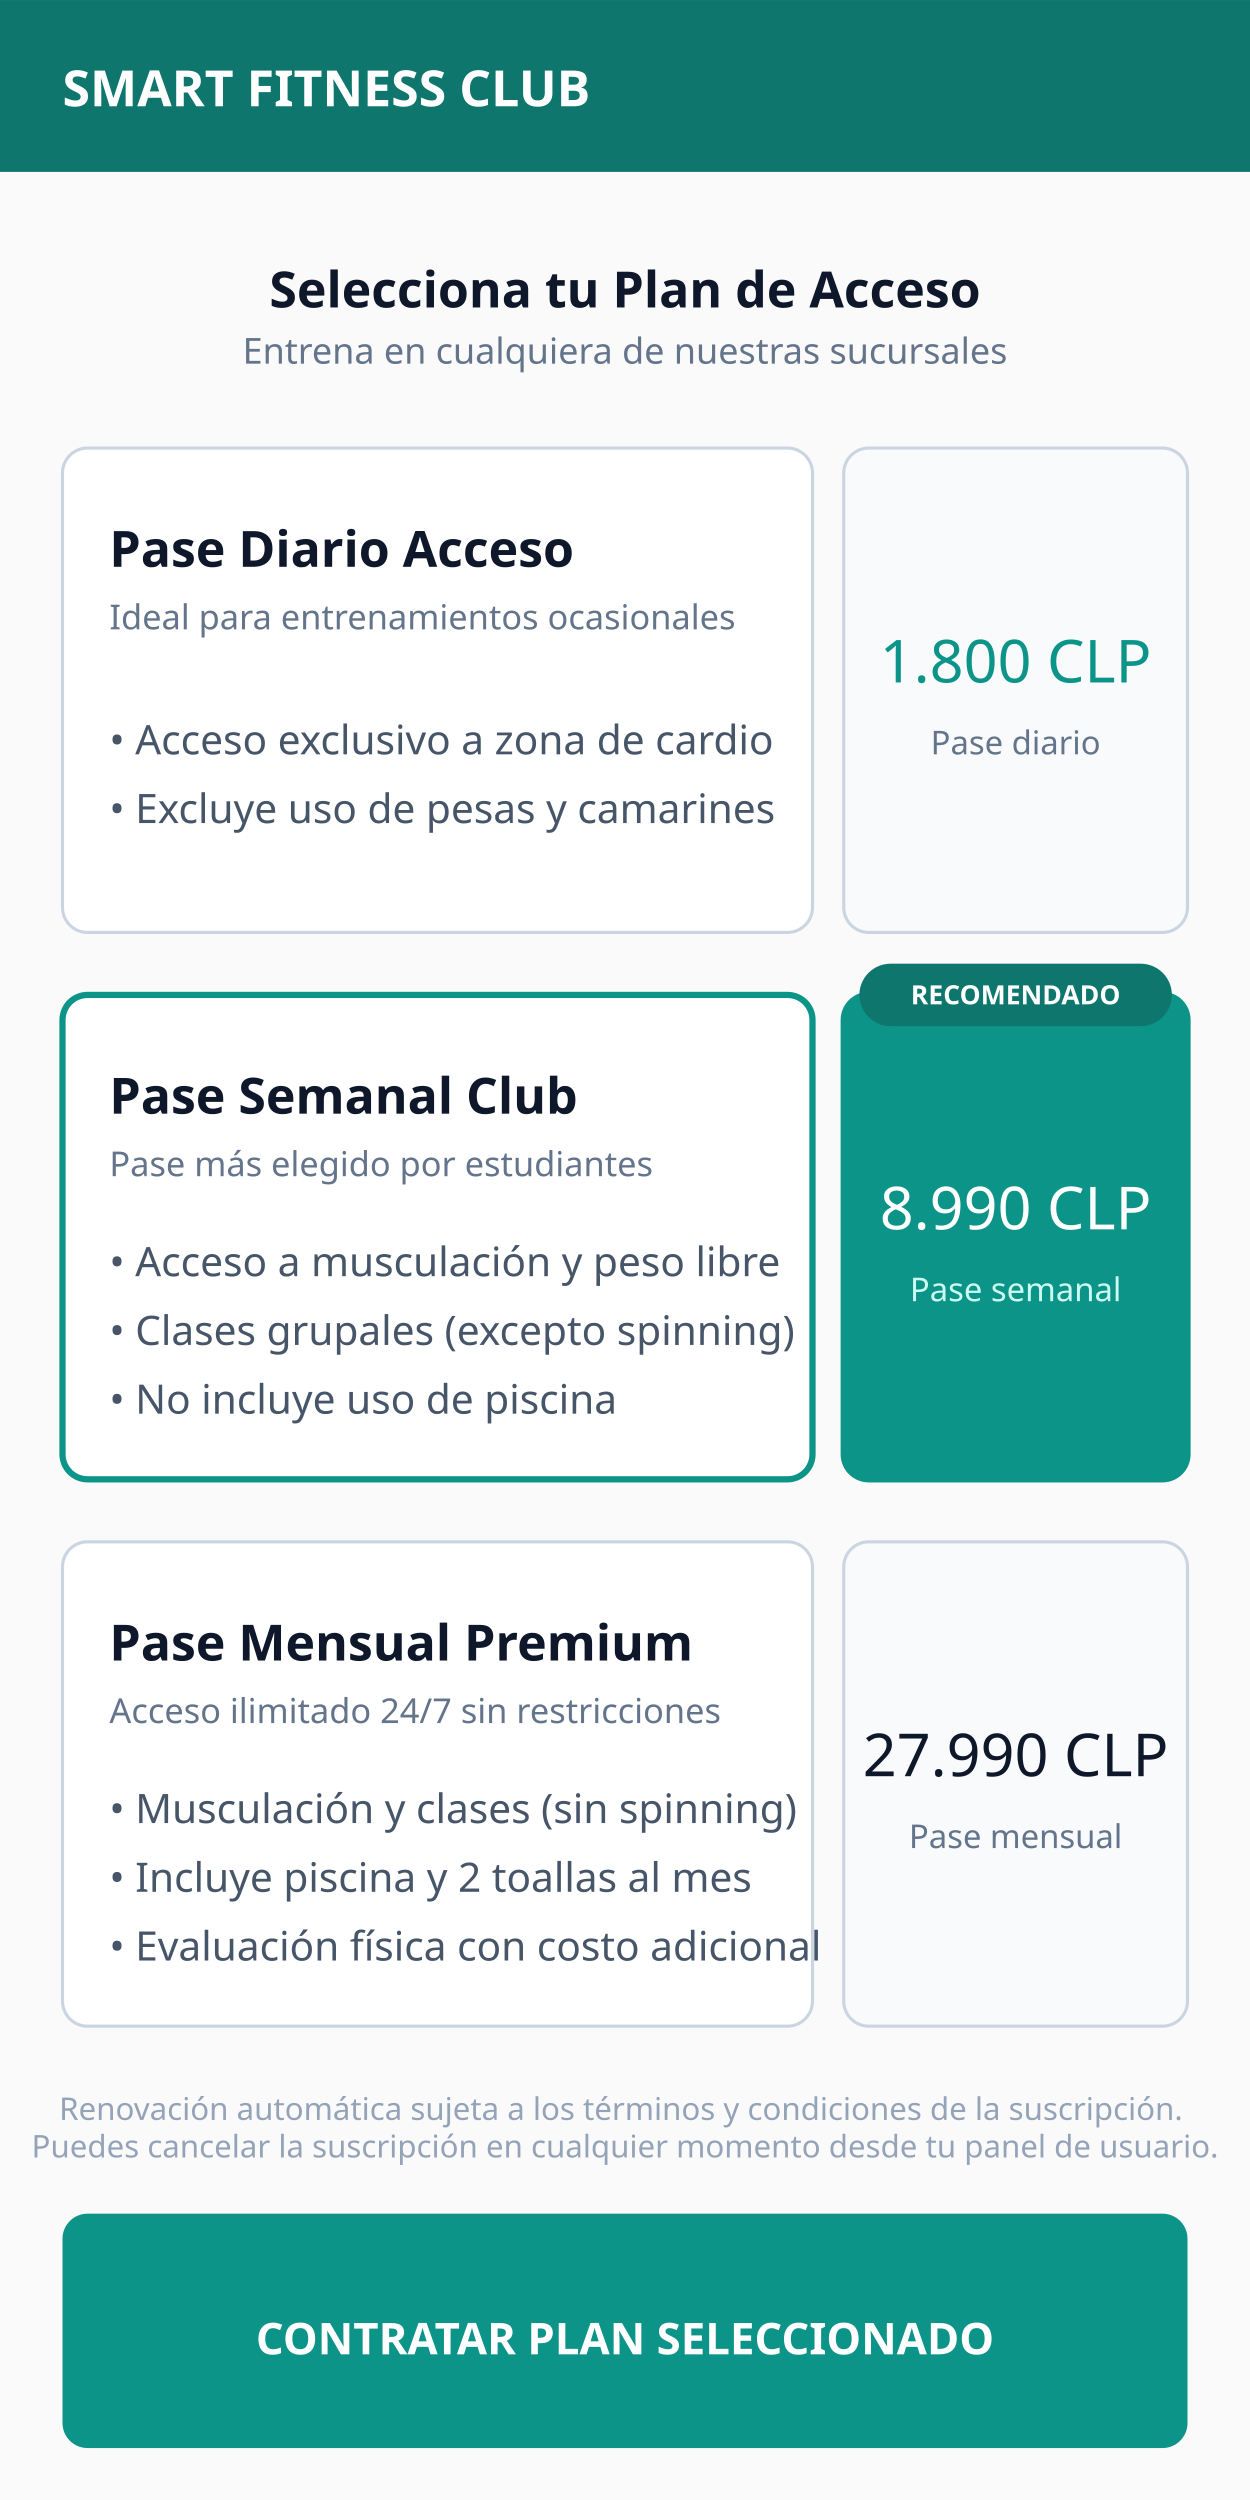
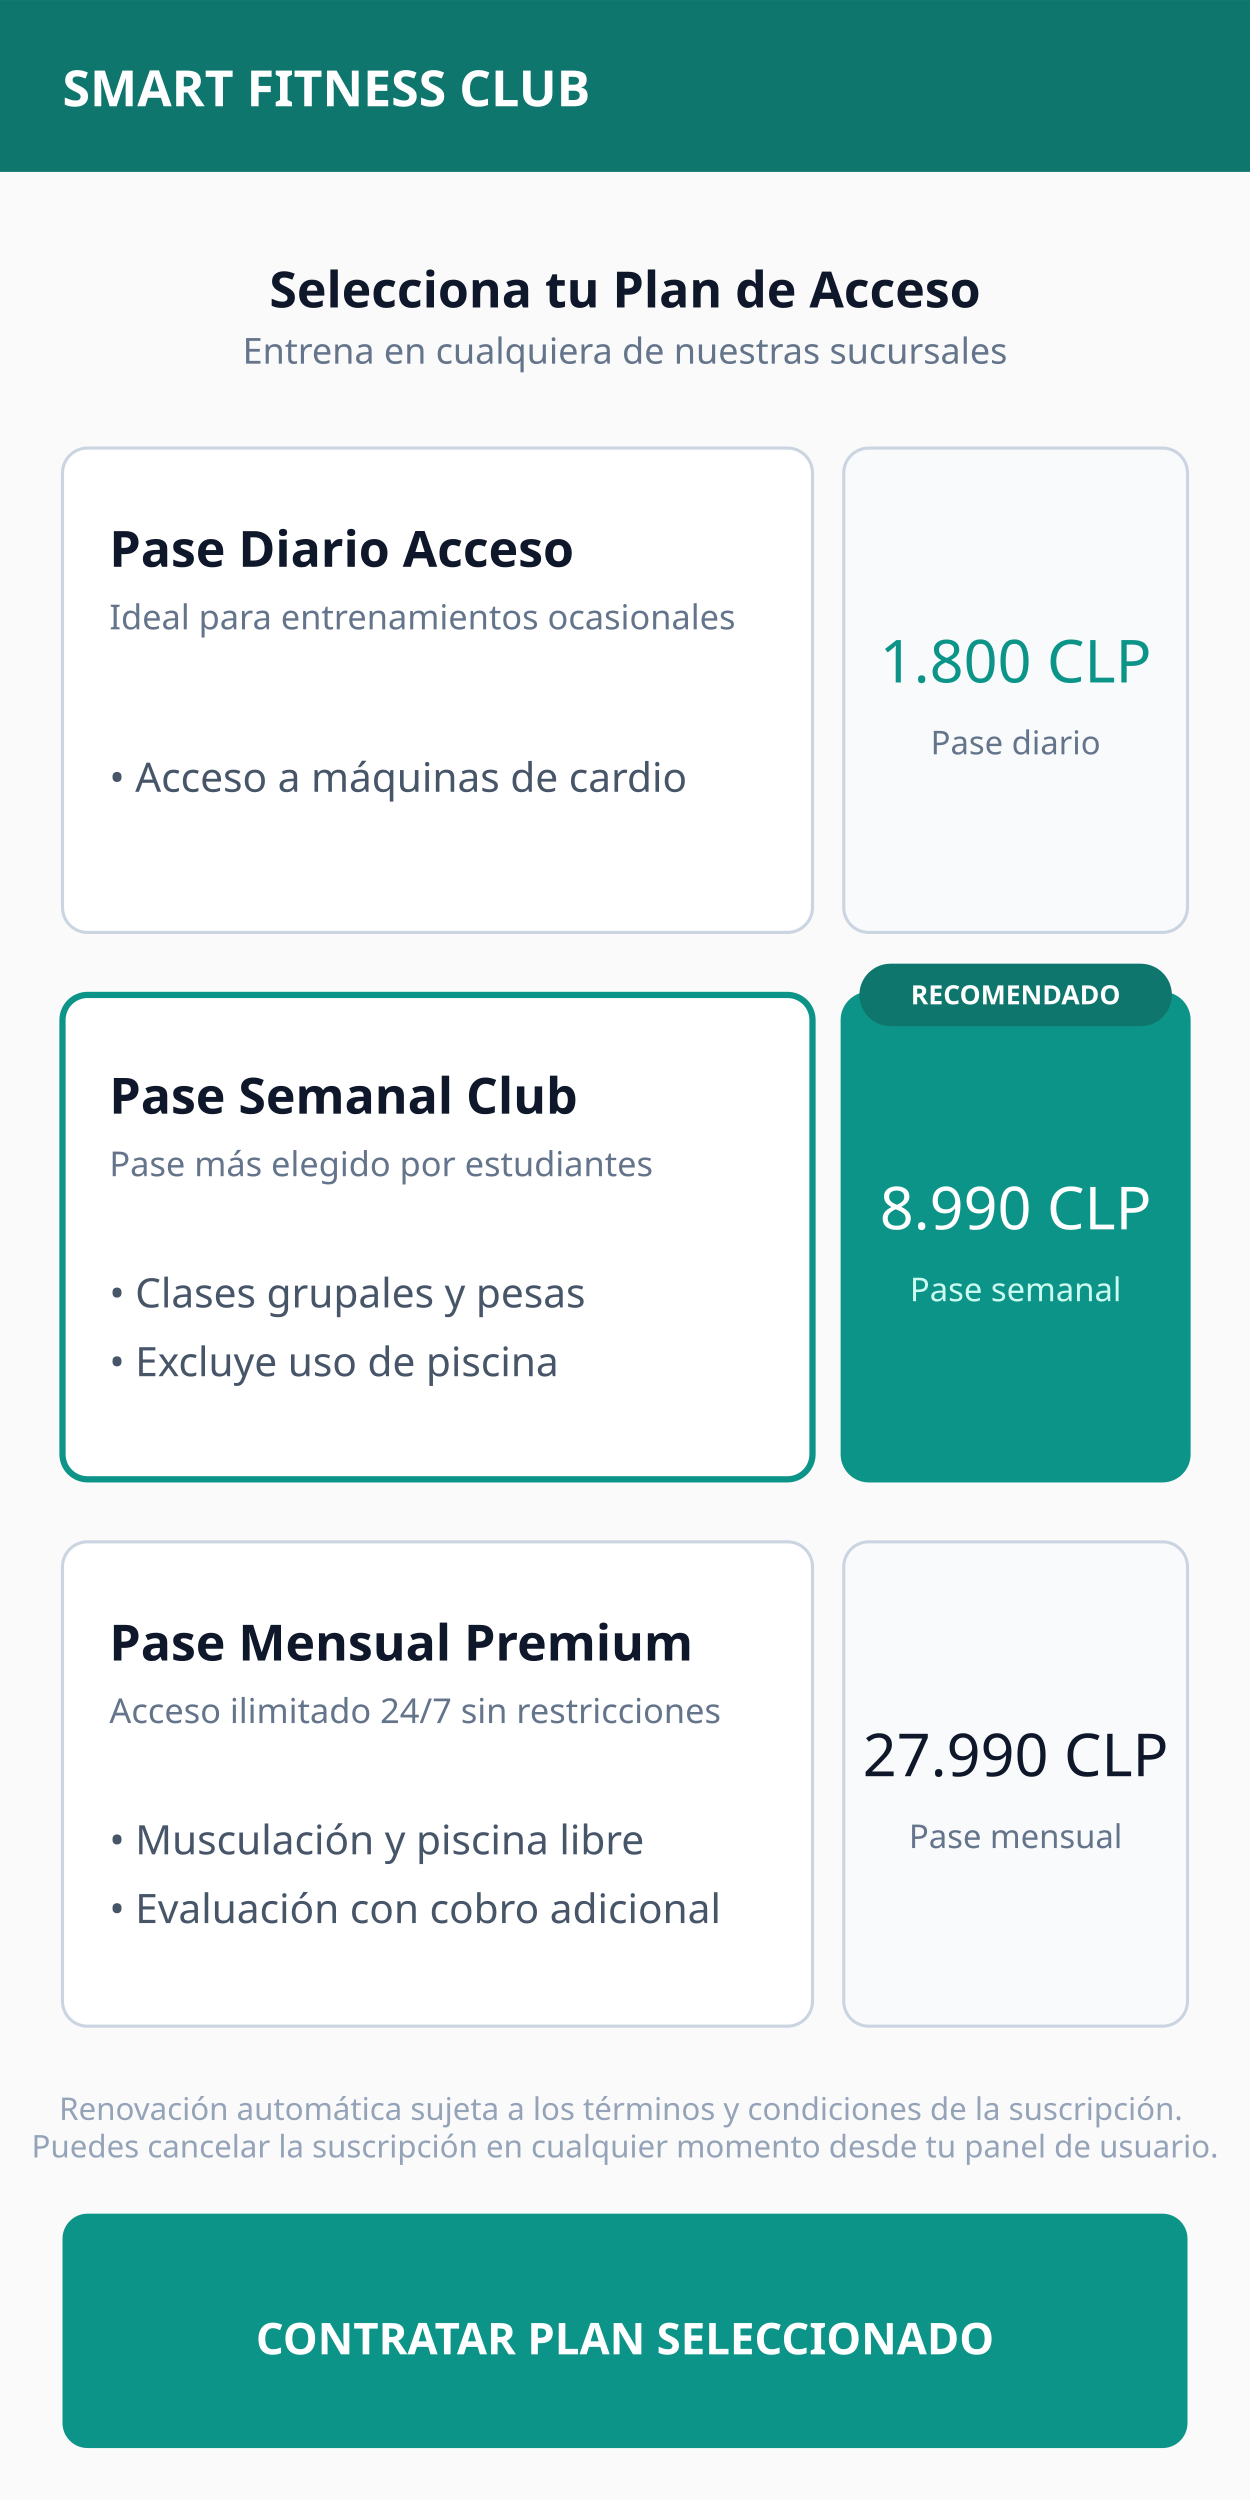
<svg xmlns="http://www.w3.org/2000/svg" viewBox="-0.555 1.62 400 800" width="400px" height="800px">
  <g transform="matrix(1, 0, 0, 1, -545.5372, 51.04437)">
    <rect id="rect-4" width="400" height="800" fill="#fafafa" x="544.982" y="-49.424" style="stroke-width: 1;" />
    <g id="header-planes" fill="#0f766e" transform="matrix(1, 0, 0, 1, 544.982, -49.41945)">
      <rect x="0" y="0" width="400" height="55" />
      <text x="20" y="34" fill="#ffffff" font-family="sans-serif" font-size="16" font-weight="bold" style="white-space: pre;">SMART FITNESS CLUB</text>
    </g>
    <g id="planes-intro" transform="matrix(1, 0, 0, 1, 564.982, 28.95563)">
      <text x="180" y="20" fill="#0f172a" font-family="sans-serif" font-size="16" font-weight="bold" text-anchor="middle" style="white-space: pre;">Selecciona tu Plan de Acceso</text>
      <text x="180" y="38" fill="#64748b" font-family="sans-serif" font-size="11.5" text-anchor="middle" style="white-space: pre;">Entrena en cualquiera de nuestras sucursales</text>
    </g>
    <g id="planes-inconsistentes" transform="matrix(1, 0, 0, 1, 564.982, 93.95563)">
      <g id="plan-basico" transform="translate(0, 0)">
        <rect x="0" y="0" width="240" height="155" rx="8" fill="#ffffff" stroke="#cbd5e1" stroke-width="1" />
        <text x="15" y="38" fill="#0f172a" font-family="sans-serif" font-size="16" font-weight="bold" style="white-space: pre;">Pase Diario Acceso</text>
        <text x="15" y="58" fill="#64748b" font-family="sans-serif" font-size="11" style="white-space: pre;">Ideal para entrenamientos ocasionales</text>
-         <text x="15" y="98" fill="#475569" font-family="sans-serif" font-size="13" style="white-space: pre;">• Acceso exclusivo a zona de cardio</text>
-         <text x="15" y="120" fill="#475569" font-family="sans-serif" font-size="13" style="white-space: pre;">• Excluye uso de pesas y camarines</text>
+         <text x="15" y="110" fill="#475569" font-family="sans-serif" font-size="13" style="white-space: pre;">• Acceso a máquinas de cardio</text>
        <rect x="250" y="0" width="110" height="155" rx="8" fill="#f8fafc" stroke="#cbd5e1" stroke-width="1" />
        <text x="305" y="75" fill="#0d9488" font-family="sans-serif" font-size="19" font-weight="black" text-anchor="middle" style="white-space: pre;">1.800 CLP</text>
        <text x="305" y="98" fill="#64748b" font-family="sans-serif" font-size="10.5" text-anchor="middle" style="white-space: pre;">Pase diario</text>
      </g>
      <g id="plan-profesional" transform="translate(0, 175)">
        <rect x="0" y="0" width="240" height="155" rx="8" fill="#ffffff" stroke="#0d9488" stroke-width="2" />
        <text x="15" y="38" fill="#0f172a" font-family="sans-serif" font-size="16" font-weight="bold" style="white-space: pre;">Pase Semanal Club</text>
        <text x="15" y="58" fill="#64748b" font-family="sans-serif" font-size="11" style="white-space: pre;">Pase más elegido por estudiantes</text>
-         <text x="15" y="90" fill="#475569" font-family="sans-serif" font-size="13" style="white-space: pre;">• Acceso a musculación y peso libre</text>
-         <text x="15" y="112" fill="#475569" font-family="sans-serif" font-size="13" style="white-space: pre;">• Clases grupales (excepto spinning)</text>
-         <text x="15" y="134" fill="#475569" font-family="sans-serif" font-size="13" style="white-space: pre;">• No incluye uso de piscina</text>
+         <text x="15" y="100" fill="#475569" font-family="sans-serif" font-size="13" style="white-space: pre;">• Clases grupales y pesas</text>
+         <text x="15" y="122" fill="#475569" font-family="sans-serif" font-size="13" style="white-space: pre;">• Excluye uso de piscina</text>
        <rect x="250" y="0" width="110" height="155" rx="8" fill="#0d9488" stroke="#0d9488" stroke-width="2" />
        <text x="305" y="75" fill="#ffffff" font-family="sans-serif" font-size="19" font-weight="black" text-anchor="middle" style="white-space: pre;">8.990 CLP</text>
        <text x="305" y="98" fill="#ccfbf1" font-family="sans-serif" font-size="10.5" text-anchor="middle" style="white-space: pre;">Pase semanal</text>
        <rect x="255" y="-10" width="100" height="20" rx="10" fill="#0f766e" />
        <text x="305" y="3" fill="#ffffff" font-family="sans-serif" font-size="8.5" font-weight="bold" text-anchor="middle" style="white-space: pre;">RECOMENDADO</text>
      </g>
      <g id="plan-empresa" transform="translate(0, 350)">
        <rect x="0" y="0" width="240" height="155" rx="8" fill="#ffffff" stroke="#cbd5e1" stroke-width="1" />
        <text x="15" y="38" fill="#0f172a" font-family="sans-serif" font-size="16" font-weight="bold" style="white-space: pre;">Pase Mensual Premium</text>
        <text x="15" y="58" fill="#64748b" font-family="sans-serif" font-size="11" style="white-space: pre;">Acceso ilimitado 24/7 sin restricciones</text>
-         <text x="15" y="90" fill="#475569" font-family="sans-serif" font-size="13" style="white-space: pre;">• Musculación y clases (sin spinning)</text>
-         <text x="15" y="112" fill="#475569" font-family="sans-serif" font-size="13" style="white-space: pre;">• Incluye piscina y 2 toallas al mes</text>
-         <text x="15" y="134" fill="#475569" font-family="sans-serif" font-size="13" style="white-space: pre;">• Evaluación física con costo adicional</text>
+         <text x="15" y="100" fill="#475569" font-family="sans-serif" font-size="13" style="white-space: pre;">• Musculación y piscina libre</text>
+         <text x="15" y="122" fill="#475569" font-family="sans-serif" font-size="13" style="white-space: pre;">• Evaluación con cobro adicional</text>
        <rect x="250" y="0" width="110" height="155" rx="8" fill="#f8fafc" stroke="#cbd5e1" stroke-width="1" />
        <text x="305" y="75" fill="#0f172a" font-family="sans-serif" font-size="19" font-weight="black" text-anchor="middle" style="white-space: pre;">27.990 CLP</text>
        <text x="305" y="98" fill="#64748b" font-family="sans-serif" font-size="10.5" text-anchor="middle" style="white-space: pre;">Pase mensual</text>
      </g>
    </g>
    <g id="footer-planes" transform="matrix(1, 0, 0, 1, 564.982, 613.9556)">
      <text x="180" y="15" fill="#94a3b8" font-family="sans-serif" font-size="10" text-anchor="middle" style="white-space: pre;">
        <tspan x="180" dy="0">Renovación automática sujeta a los términos y condiciones de la suscripción.</tspan>
        <tspan x="180" dy="12">Puedes cancelar la suscripción en cualquier momento desde tu panel de usuario.</tspan>
      </text>
      <rect x="0" y="45" width="360" height="75" rx="8" fill="#0d9488" />
      <text x="180" y="90" fill="#ffffff" font-family="sans-serif" font-size="14" font-weight="bold" text-anchor="middle" style="white-space: pre;">CONTRATAR PLAN SELECCIONADO</text>
    </g>
  </g>
</svg>
